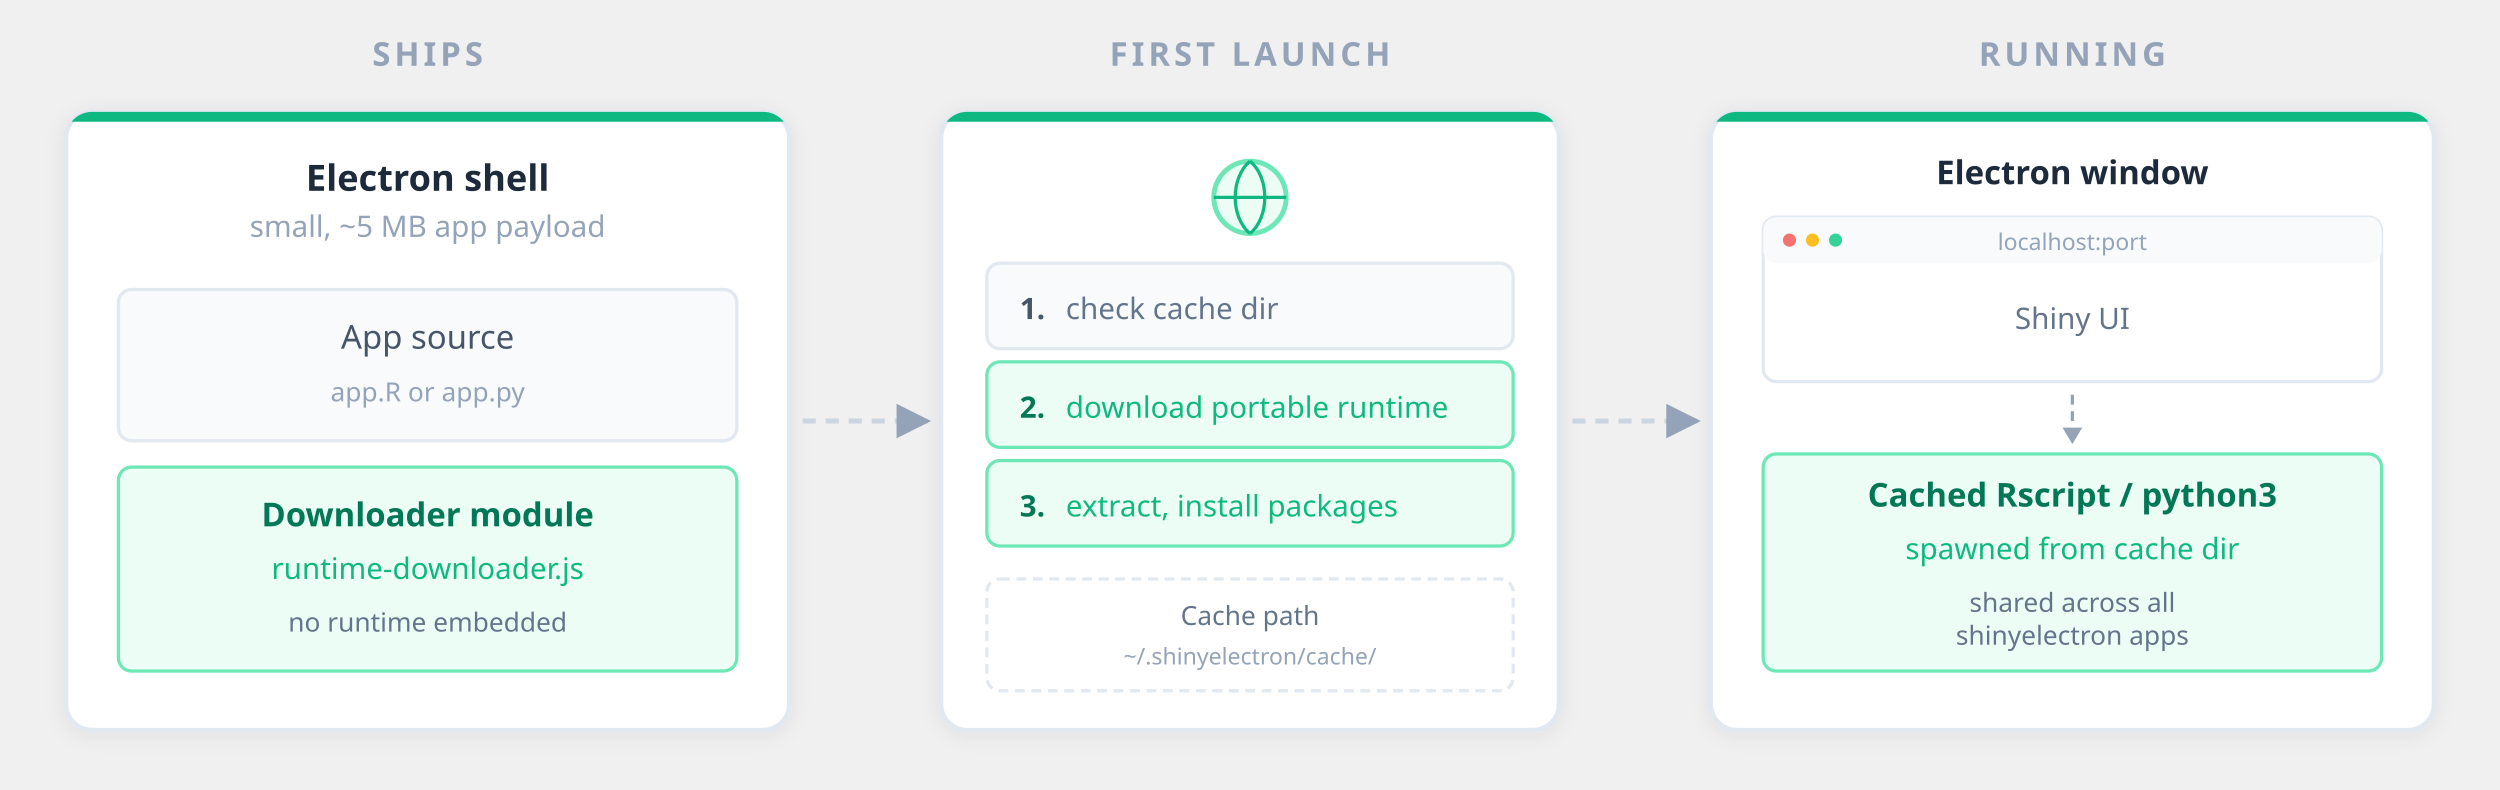
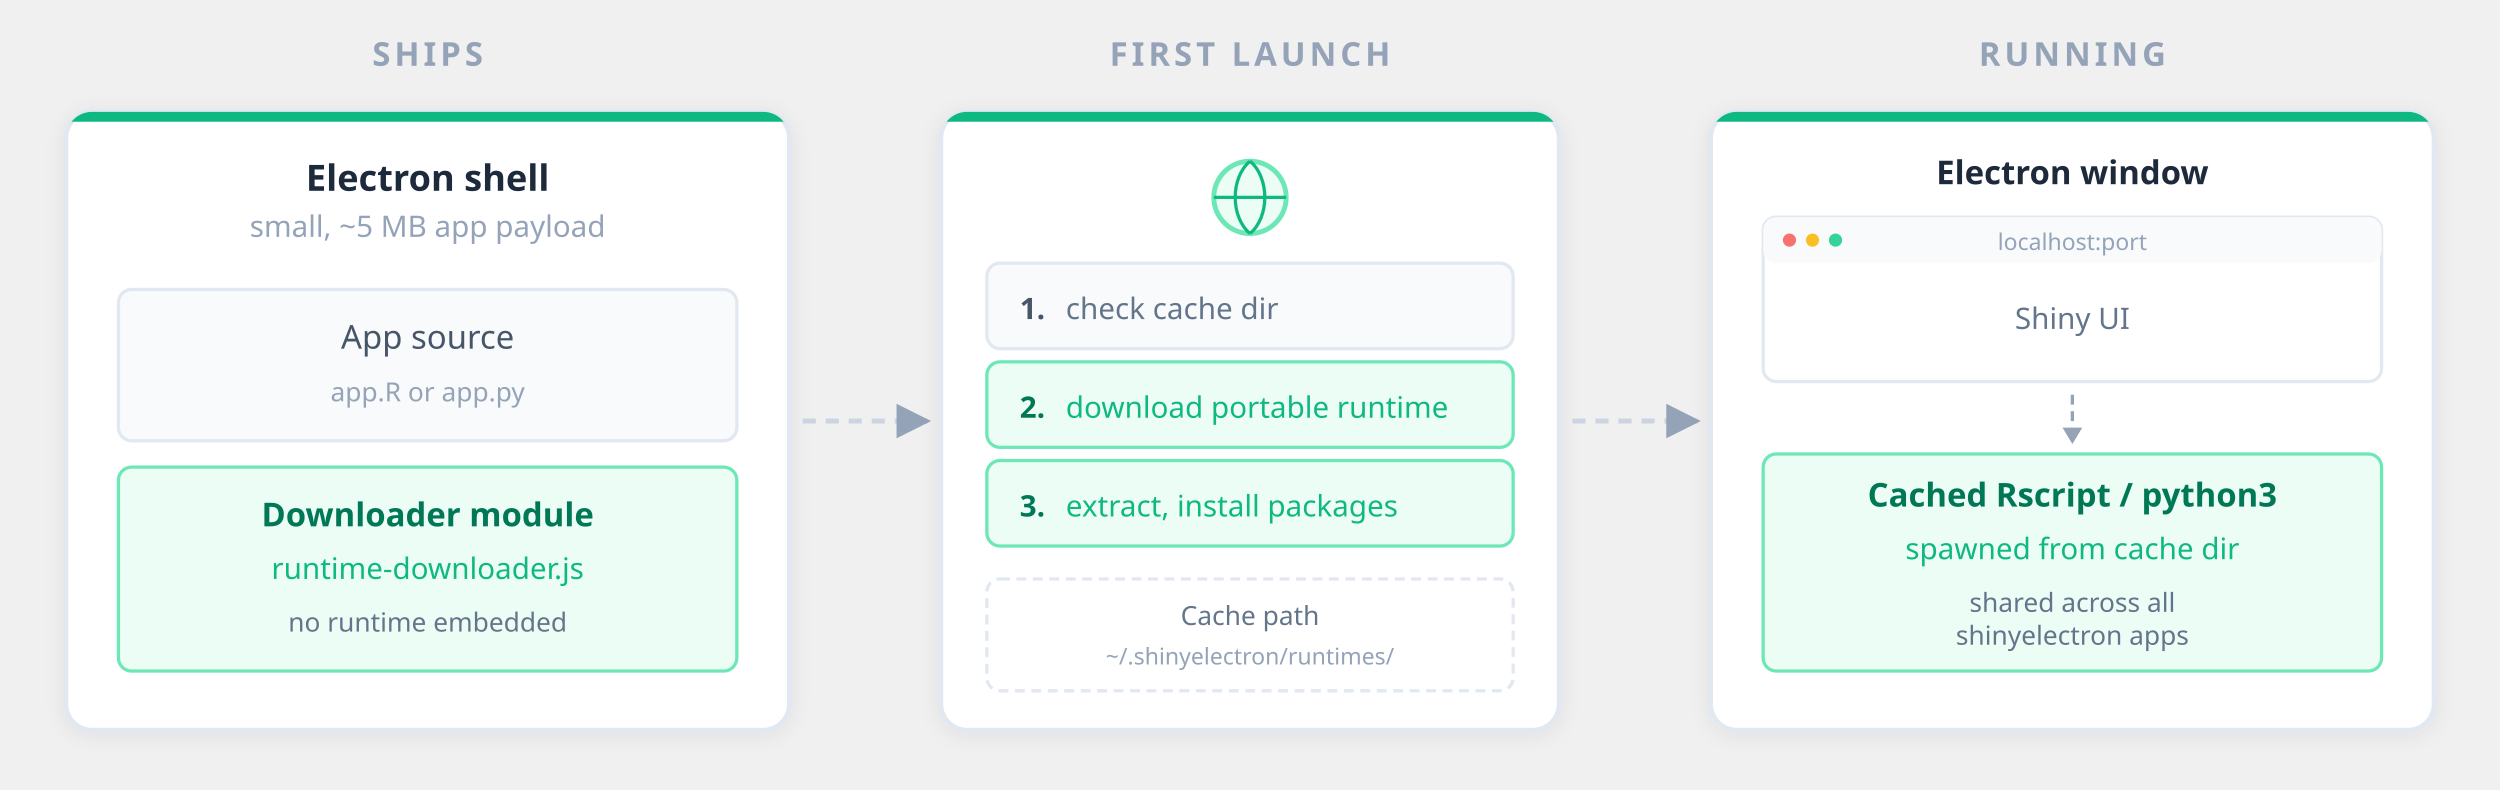
<svg xmlns="http://www.w3.org/2000/svg" viewBox="0 0 760 240" font-family="'Segoe UI', system-ui, -apple-system, sans-serif" role="img" aria-label="Auto-download strategy: ships an Electron shell with the app source and a downloader module but no runtime; on first launch it checks a per-user cache directory, downloads a portable runtime, and installs packages; subsequent runs spawn the cached runtime directly from the shared cache">
  <defs>
    <filter id="ad-shadow">
      <feDropShadow dx="0" dy="1" stdDeviation="3" flood-opacity="0.07" />
    </filter>
    <marker id="ad-arrow" viewBox="0 0 10 10" refX="9" refY="5" markerWidth="7" markerHeight="7" orient="auto">
      <path d="M0,0 L10,5 L0,10 z" fill="#94a3b8" />
    </marker>
    <clipPath id="ad-card-clip">
      <rect width="220" height="188" rx="8" />
    </clipPath>
    <clipPath id="ad-mid-clip">
      <rect width="188" height="188" rx="8" />
    </clipPath>
  </defs>
  <text x="130" y="20" text-anchor="middle" font-size="10" font-weight="600" fill="#94a3b8" letter-spacing="1.2">SHIPS</text>
  <text x="380" y="20" text-anchor="middle" font-size="10" font-weight="600" fill="#94a3b8" letter-spacing="1.2">FIRST LAUNCH</text>
  <text x="630" y="20" text-anchor="middle" font-size="10" font-weight="600" fill="#94a3b8" letter-spacing="1.2">RUNNING</text>
  <g transform="translate(20,34)" filter="url(#ad-shadow)">
    <rect width="220" height="188" rx="8" fill="#fff" stroke="#e2e8f0" stroke-width="1.5" />
    <rect width="220" height="3" fill="#10b981" clip-path="url(#ad-card-clip)" />
    <text x="110" y="24" text-anchor="middle" font-size="11" font-weight="600" fill="#1e293b">Electron shell</text>
    <text x="110" y="38" text-anchor="middle" font-size="9" fill="#94a3b8">small, ~5 MB app payload</text>
    <g transform="translate(16,54)">
      <rect width="188" height="46" rx="4" fill="#f8fafc" stroke="#e2e8f0" stroke-width="1" />
      <text x="94" y="18" text-anchor="middle" font-size="10" font-weight="500" fill="#475569">App source</text>
      <text x="94" y="34" text-anchor="middle" font-size="8" fill="#94a3b8">app.R or app.py</text>
    </g>
    <g transform="translate(16,108)">
      <rect width="188" height="62" rx="4" fill="#ecfdf5" stroke="#6ee7b7" stroke-width="1" />
      <text x="94" y="18" text-anchor="middle" font-size="10" font-weight="600" fill="#047857">Downloader module</text>
      <text x="94" y="34" text-anchor="middle" font-size="9" fill="#10b981">runtime-downloader.js</text>
      <text x="94" y="50" text-anchor="middle" font-size="8" fill="#64748b">no runtime embedded</text>
    </g>
  </g>
  <g>
    <path d="M 244 128 L 282 128" stroke="#cbd5e1" stroke-width="1.5" stroke-dasharray="4,3" fill="none" marker-end="url(#ad-arrow)" />
  </g>
  <g transform="translate(286,34)" filter="url(#ad-shadow)">
    <rect width="188" height="188" rx="8" fill="#fff" stroke="#e2e8f0" stroke-width="1.5" />
    <rect width="188" height="3" fill="#10b981" clip-path="url(#ad-mid-clip)" />
    <g transform="translate(82,14)">
      <circle cx="12" cy="12" r="11" fill="#ecfdf5" stroke="#6ee7b7" stroke-width="1.5" />
      <path d="M 1 12 L 23 12 M 12 1 C 6 6 6 18 12 23 M 12 1 C 18 6 18 18 12 23" stroke="#10b981" stroke-width="1" fill="none" />
    </g>
    <g transform="translate(14,46)">
      <rect width="160" height="26" rx="4" fill="#f8fafc" stroke="#e2e8f0" stroke-width="1" />
      <text x="10" y="17" font-size="9" font-weight="600" fill="#475569">1.</text>
      <text x="24" y="17" font-size="9" fill="#64748b">check cache dir</text>
    </g>
    <g transform="translate(14,76)">
      <rect width="160" height="26" rx="4" fill="#ecfdf5" stroke="#6ee7b7" stroke-width="1" />
      <text x="10" y="17" font-size="9" font-weight="600" fill="#047857">2.</text>
      <text x="24" y="17" font-size="9" fill="#10b981">download portable runtime</text>
    </g>
    <g transform="translate(14,106)">
      <rect width="160" height="26" rx="4" fill="#ecfdf5" stroke="#6ee7b7" stroke-width="1" />
      <text x="10" y="17" font-size="9" font-weight="600" fill="#047857">3.</text>
      <text x="24" y="17" font-size="9" fill="#10b981">extract, install packages</text>
    </g>
    <g transform="translate(14,142)">
      <rect width="160" height="34" rx="4" fill="#fff" stroke="#e2e8f0" stroke-width="1" stroke-dasharray="3,2" />
      <text x="80" y="14" text-anchor="middle" font-size="8" font-weight="500" fill="#64748b">Cache path</text>
-       <text x="80" y="26" text-anchor="middle" font-size="7" fill="#94a3b8">~/.shinyelectron/cache/</text>
+       <text x="80" y="26" text-anchor="middle" font-size="7" fill="#94a3b8">~/.shinyelectron/runtimes/</text>
    </g>
  </g>
  <g>
    <path d="M 478 128 L 516 128" stroke="#cbd5e1" stroke-width="1.5" stroke-dasharray="4,3" fill="none" marker-end="url(#ad-arrow)" />
  </g>
  <g transform="translate(520,34)" filter="url(#ad-shadow)">
    <rect width="220" height="188" rx="8" fill="#fff" stroke="#e2e8f0" stroke-width="1.5" />
    <rect width="220" height="3" fill="#10b981" clip-path="url(#ad-card-clip)" />
    <text x="110" y="22" text-anchor="middle" font-size="10" font-weight="600" fill="#1e293b">Electron window</text>
    <g transform="translate(16,32)">
      <rect width="188" height="50" rx="4" fill="#fff" stroke="#e2e8f0" stroke-width="1" />
      <rect width="188" height="14" rx="4" fill="#f8fafc" />
      <circle cx="8" cy="7" r="2" fill="#f87171" />
      <circle cx="15" cy="7" r="2" fill="#fbbf24" />
      <circle cx="22" cy="7" r="2" fill="#34d399" />
      <text x="94" y="10" text-anchor="middle" font-size="7" fill="#94a3b8">localhost:port</text>
      <text x="94" y="34" text-anchor="middle" font-size="9" fill="#64748b">Shiny UI</text>
    </g>
    <g transform="translate(110,86)">
      <line x1="0" y1="0" x2="0" y2="10" stroke="#94a3b8" stroke-width="1" stroke-dasharray="3,2" />
      <polygon points="-3,10 0,15 3,10" fill="#94a3b8" />
    </g>
    <g transform="translate(16,104)">
      <rect width="188" height="66" rx="4" fill="#ecfdf5" stroke="#6ee7b7" stroke-width="1" />
      <text x="94" y="16" text-anchor="middle" font-size="10" font-weight="600" fill="#047857">Cached Rscript / python3</text>
      <text x="94" y="32" text-anchor="middle" font-size="9" fill="#10b981">spawned from cache dir</text>
      <text x="94" y="48" text-anchor="middle" font-size="8" fill="#64748b">shared across all</text>
      <text x="94" y="58" text-anchor="middle" font-size="8" fill="#64748b">shinyelectron apps</text>
    </g>
  </g>
</svg>
